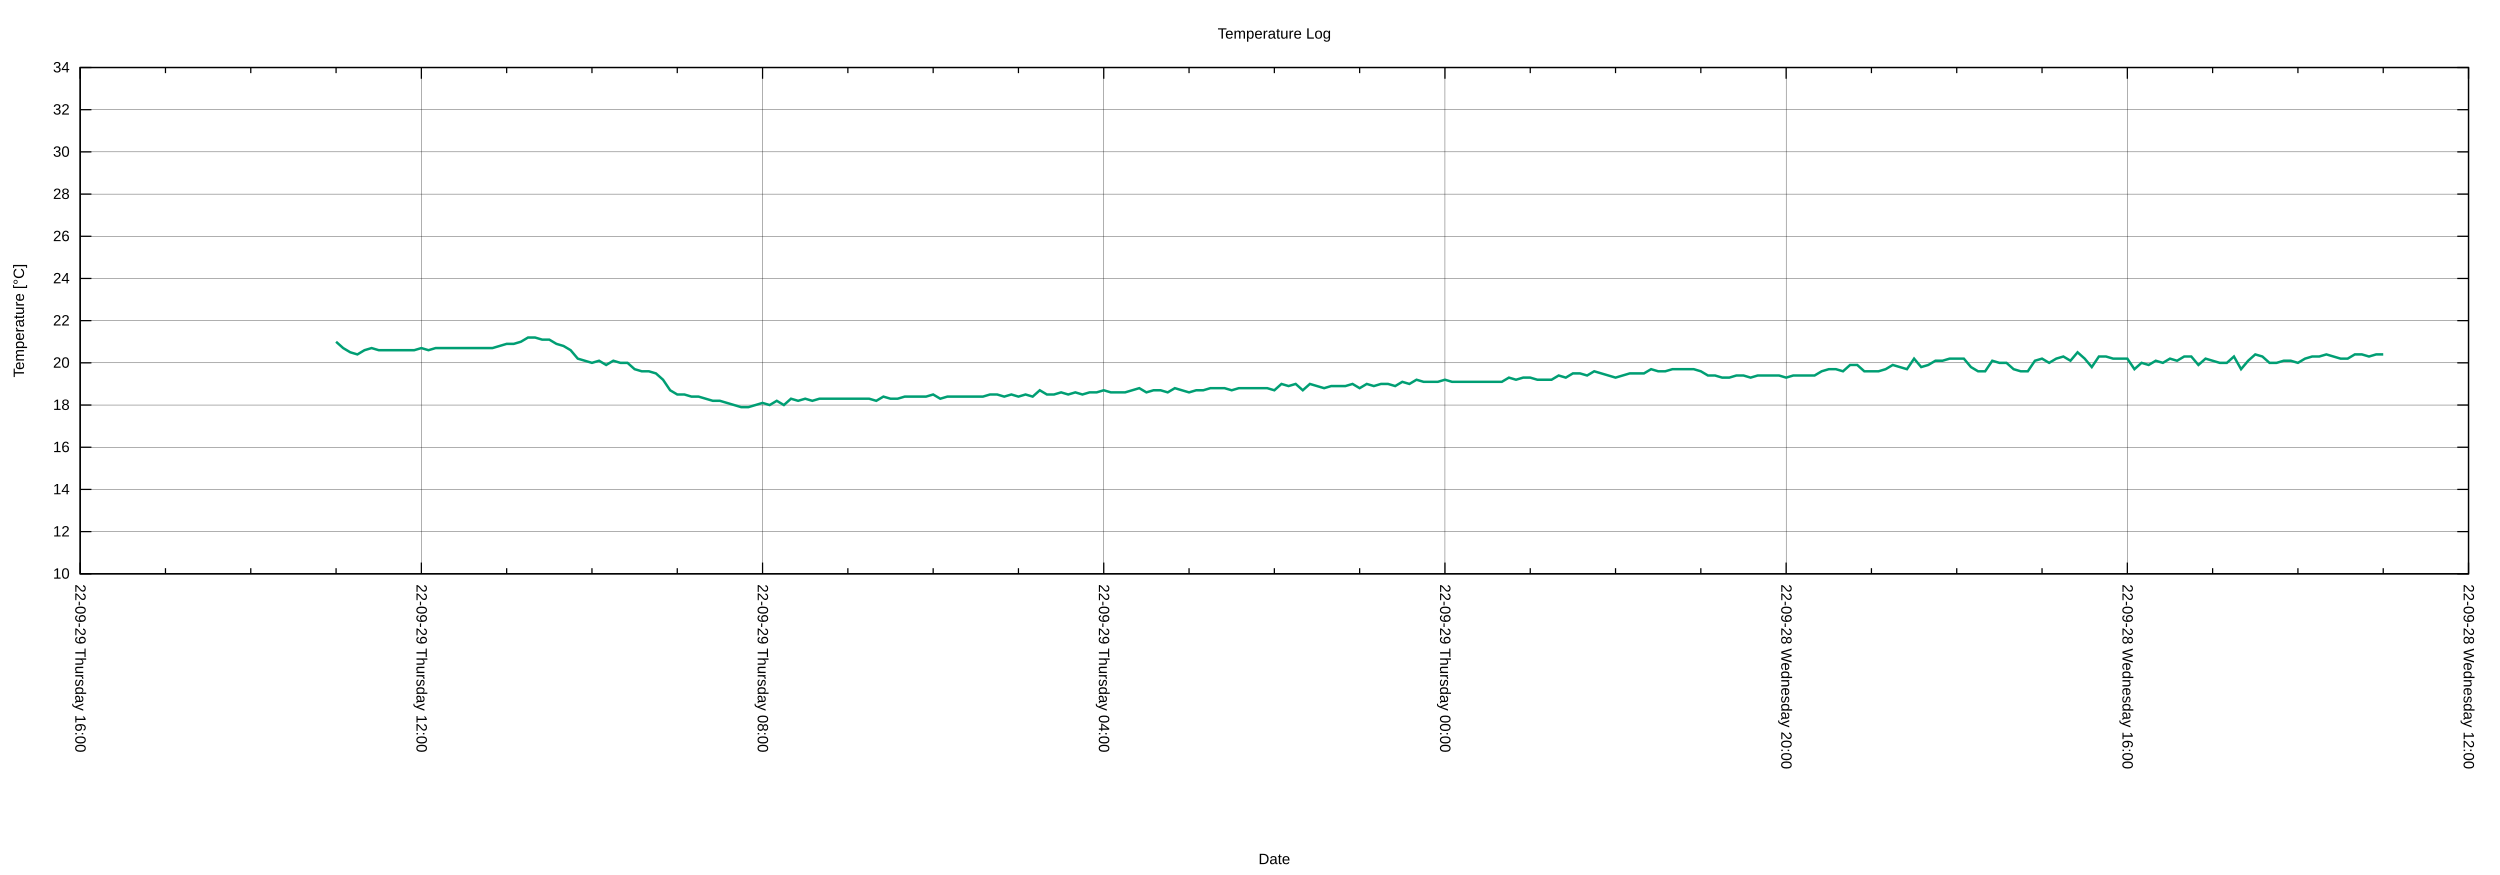
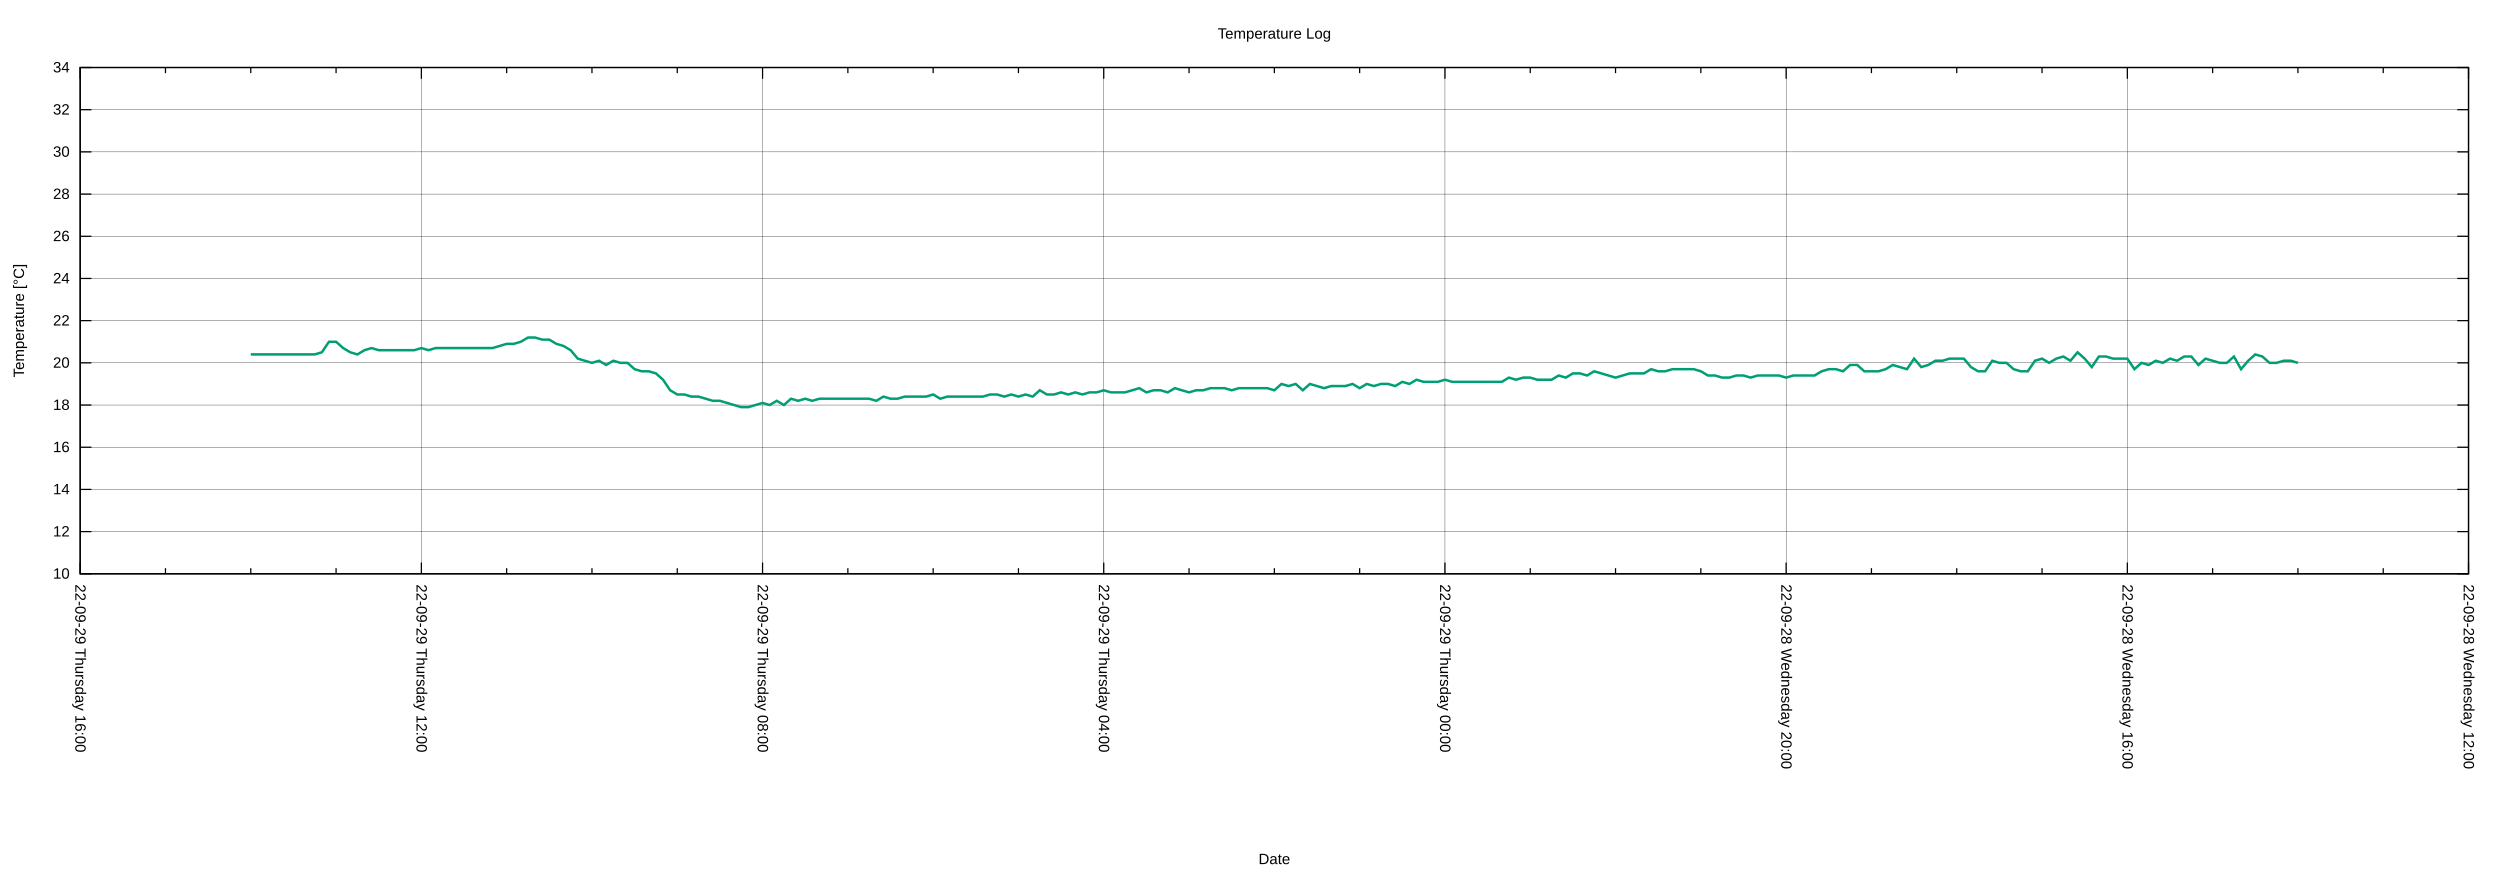
<svg xmlns="http://www.w3.org/2000/svg" xmlns:xlink="http://www.w3.org/1999/xlink" width="2000" height="700" viewBox="0 0 2000 700">
  <g id="gnuplot_canvas">
    <rect x="0" y="0" width="2000" height="700" fill="none" />
    <defs>
      <circle id="gpDot" r="0.5" stroke-width="0.5" stroke="currentColor" />
      <path id="gpPt0" stroke-width="0.222" stroke="currentColor" d="M-1,0 h2 M0,-1 v2" />
      <path id="gpPt1" stroke-width="0.222" stroke="currentColor" d="M-1,-1 L1,1 M1,-1 L-1,1" />
      <path id="gpPt2" stroke-width="0.222" stroke="currentColor" d="M-1,0 L1,0 M0,-1 L0,1 M-1,-1 L1,1 M-1,1 L1,-1" />
      <rect id="gpPt3" stroke-width="0.222" stroke="currentColor" x="-1" y="-1" width="2" height="2" />
      <rect id="gpPt4" stroke-width="0.222" stroke="currentColor" fill="currentColor" x="-1" y="-1" width="2" height="2" />
      <circle id="gpPt5" stroke-width="0.222" stroke="currentColor" cx="0" cy="0" r="1" />
      <use xlink:href="#gpPt5" id="gpPt6" fill="currentColor" stroke="none" />
      <path id="gpPt7" stroke-width="0.222" stroke="currentColor" d="M0,-1.33 L-1.33,0.67 L1.33,0.67 z" />
      <use xlink:href="#gpPt7" id="gpPt8" fill="currentColor" stroke="none" />
      <use xlink:href="#gpPt7" id="gpPt9" stroke="currentColor" transform="rotate(180)" />
      <use xlink:href="#gpPt9" id="gpPt10" fill="currentColor" stroke="none" />
      <use xlink:href="#gpPt3" id="gpPt11" stroke="currentColor" transform="rotate(45)" />
      <use xlink:href="#gpPt11" id="gpPt12" fill="currentColor" stroke="none" />
      <path id="gpPt13" stroke-width="0.222" stroke="currentColor" d="M0,1.330 L1.265,0.411 L0.782,-1.067 L-0.782,-1.076 L-1.265,0.411 z" />
      <use xlink:href="#gpPt13" id="gpPt14" fill="currentColor" stroke="none" />
      <filter id="textbox" filterUnits="objectBoundingBox" x="0" y="0" height="1" width="1">
        <feFlood flood-color="white" flood-opacity="1" result="bgnd" />
        <feComposite in="SourceGraphic" in2="bgnd" operator="atop" />
      </filter>
      <filter id="greybox" filterUnits="objectBoundingBox" x="0" y="0" height="1" width="1">
        <feFlood flood-color="lightgrey" flood-opacity="1" result="grey" />
        <feComposite in="SourceGraphic" in2="grey" operator="atop" />
      </filter>
    </defs>
    <g fill="none" color="white" stroke="currentColor" stroke-width="1.00" stroke-linecap="butt" stroke-linejoin="miter">
</g>
    <g fill="none" color="black" stroke="currentColor" stroke-width="1.00" stroke-linecap="butt" stroke-linejoin="miter">
</g>
    <g fill="none" color="black" stroke="black" stroke-width="0.25" stroke-linecap="butt" stroke-linejoin="miter">
</g>
    <g fill="none" color="black" stroke="currentColor" stroke-width="0.25" stroke-linecap="butt" stroke-linejoin="miter">
      <path stroke="black" class="gridline" d="M64.14,459.04 L1974.82,459.04  " />
    </g>
    <g fill="none" color="black" stroke="black" stroke-width="1.00" stroke-linecap="butt" stroke-linejoin="miter">
</g>
    <g fill="none" color="black" stroke="currentColor" stroke-width="1.00" stroke-linecap="butt" stroke-linejoin="miter">
      <path stroke="black" d="M64.14,459.04 L73.14,459.04 M1974.82,459.04 L1965.82,459.04  " />
      <g transform="translate(55.75,462.94)" stroke="none" fill="black" font-family="Arial" font-size="12.00" text-anchor="end">
        <text>
          <tspan font-family="Arial"> 10</tspan>
        </text>
      </g>
    </g>
    <g fill="none" color="black" stroke="currentColor" stroke-width="1.00" stroke-linecap="butt" stroke-linejoin="miter">
</g>
    <g fill="none" color="black" stroke="black" stroke-width="0.25" stroke-linecap="butt" stroke-linejoin="miter">
</g>
    <g fill="none" color="black" stroke="currentColor" stroke-width="0.25" stroke-linecap="butt" stroke-linejoin="miter">
      <path stroke="black" class="gridline" d="M64.14,425.29 L1974.82,425.29  " />
    </g>
    <g fill="none" color="black" stroke="black" stroke-width="1.00" stroke-linecap="butt" stroke-linejoin="miter">
</g>
    <g fill="none" color="black" stroke="currentColor" stroke-width="1.00" stroke-linecap="butt" stroke-linejoin="miter">
      <path stroke="black" d="M64.14,425.29 L73.14,425.29 M1974.82,425.29 L1965.82,425.29  " />
      <g transform="translate(55.75,429.19)" stroke="none" fill="black" font-family="Arial" font-size="12.00" text-anchor="end">
        <text>
          <tspan font-family="Arial"> 12</tspan>
        </text>
      </g>
    </g>
    <g fill="none" color="black" stroke="currentColor" stroke-width="1.00" stroke-linecap="butt" stroke-linejoin="miter">
</g>
    <g fill="none" color="black" stroke="black" stroke-width="0.25" stroke-linecap="butt" stroke-linejoin="miter">
</g>
    <g fill="none" color="black" stroke="currentColor" stroke-width="0.25" stroke-linecap="butt" stroke-linejoin="miter">
      <path stroke="black" class="gridline" d="M64.14,391.53 L1974.82,391.53  " />
    </g>
    <g fill="none" color="black" stroke="black" stroke-width="1.00" stroke-linecap="butt" stroke-linejoin="miter">
</g>
    <g fill="none" color="black" stroke="currentColor" stroke-width="1.00" stroke-linecap="butt" stroke-linejoin="miter">
      <path stroke="black" d="M64.14,391.53 L73.14,391.53 M1974.82,391.53 L1965.82,391.53  " />
      <g transform="translate(55.75,395.43)" stroke="none" fill="black" font-family="Arial" font-size="12.00" text-anchor="end">
        <text>
          <tspan font-family="Arial"> 14</tspan>
        </text>
      </g>
    </g>
    <g fill="none" color="black" stroke="currentColor" stroke-width="1.00" stroke-linecap="butt" stroke-linejoin="miter">
</g>
    <g fill="none" color="black" stroke="black" stroke-width="0.25" stroke-linecap="butt" stroke-linejoin="miter">
</g>
    <g fill="none" color="black" stroke="currentColor" stroke-width="0.25" stroke-linecap="butt" stroke-linejoin="miter">
      <path stroke="black" class="gridline" d="M64.14,357.78 L1974.82,357.78  " />
    </g>
    <g fill="none" color="black" stroke="black" stroke-width="1.00" stroke-linecap="butt" stroke-linejoin="miter">
</g>
    <g fill="none" color="black" stroke="currentColor" stroke-width="1.00" stroke-linecap="butt" stroke-linejoin="miter">
      <path stroke="black" d="M64.14,357.78 L73.14,357.78 M1974.82,357.78 L1965.82,357.78  " />
      <g transform="translate(55.75,361.68)" stroke="none" fill="black" font-family="Arial" font-size="12.00" text-anchor="end">
        <text>
          <tspan font-family="Arial"> 16</tspan>
        </text>
      </g>
    </g>
    <g fill="none" color="black" stroke="currentColor" stroke-width="1.00" stroke-linecap="butt" stroke-linejoin="miter">
</g>
    <g fill="none" color="black" stroke="black" stroke-width="0.25" stroke-linecap="butt" stroke-linejoin="miter">
</g>
    <g fill="none" color="black" stroke="currentColor" stroke-width="0.25" stroke-linecap="butt" stroke-linejoin="miter">
      <path stroke="black" class="gridline" d="M64.14,324.03 L1974.82,324.03  " />
    </g>
    <g fill="none" color="black" stroke="black" stroke-width="1.00" stroke-linecap="butt" stroke-linejoin="miter">
</g>
    <g fill="none" color="black" stroke="currentColor" stroke-width="1.00" stroke-linecap="butt" stroke-linejoin="miter">
      <path stroke="black" d="M64.14,324.03 L73.14,324.03 M1974.82,324.03 L1965.82,324.03  " />
      <g transform="translate(55.75,327.93)" stroke="none" fill="black" font-family="Arial" font-size="12.00" text-anchor="end">
        <text>
          <tspan font-family="Arial"> 18</tspan>
        </text>
      </g>
    </g>
    <g fill="none" color="black" stroke="currentColor" stroke-width="1.00" stroke-linecap="butt" stroke-linejoin="miter">
</g>
    <g fill="none" color="black" stroke="black" stroke-width="0.25" stroke-linecap="butt" stroke-linejoin="miter">
</g>
    <g fill="none" color="black" stroke="currentColor" stroke-width="0.25" stroke-linecap="butt" stroke-linejoin="miter">
      <path stroke="black" class="gridline" d="M64.14,290.28 L1974.82,290.28  " />
    </g>
    <g fill="none" color="black" stroke="black" stroke-width="1.00" stroke-linecap="butt" stroke-linejoin="miter">
</g>
    <g fill="none" color="black" stroke="currentColor" stroke-width="1.00" stroke-linecap="butt" stroke-linejoin="miter">
      <path stroke="black" d="M64.14,290.28 L73.14,290.28 M1974.82,290.28 L1965.82,290.28  " />
      <g transform="translate(55.75,294.18)" stroke="none" fill="black" font-family="Arial" font-size="12.00" text-anchor="end">
        <text>
          <tspan font-family="Arial"> 20</tspan>
        </text>
      </g>
    </g>
    <g fill="none" color="black" stroke="currentColor" stroke-width="1.00" stroke-linecap="butt" stroke-linejoin="miter">
</g>
    <g fill="none" color="black" stroke="black" stroke-width="0.25" stroke-linecap="butt" stroke-linejoin="miter">
</g>
    <g fill="none" color="black" stroke="currentColor" stroke-width="0.25" stroke-linecap="butt" stroke-linejoin="miter">
      <path stroke="black" class="gridline" d="M64.14,256.52 L1974.82,256.52  " />
    </g>
    <g fill="none" color="black" stroke="black" stroke-width="1.00" stroke-linecap="butt" stroke-linejoin="miter">
</g>
    <g fill="none" color="black" stroke="currentColor" stroke-width="1.00" stroke-linecap="butt" stroke-linejoin="miter">
      <path stroke="black" d="M64.14,256.52 L73.14,256.52 M1974.82,256.52 L1965.82,256.52  " />
      <g transform="translate(55.75,260.42)" stroke="none" fill="black" font-family="Arial" font-size="12.00" text-anchor="end">
        <text>
          <tspan font-family="Arial"> 22</tspan>
        </text>
      </g>
    </g>
    <g fill="none" color="black" stroke="currentColor" stroke-width="1.00" stroke-linecap="butt" stroke-linejoin="miter">
</g>
    <g fill="none" color="black" stroke="black" stroke-width="0.25" stroke-linecap="butt" stroke-linejoin="miter">
</g>
    <g fill="none" color="black" stroke="currentColor" stroke-width="0.25" stroke-linecap="butt" stroke-linejoin="miter">
      <path stroke="black" class="gridline" d="M64.14,222.77 L1974.82,222.77  " />
    </g>
    <g fill="none" color="black" stroke="black" stroke-width="1.00" stroke-linecap="butt" stroke-linejoin="miter">
</g>
    <g fill="none" color="black" stroke="currentColor" stroke-width="1.00" stroke-linecap="butt" stroke-linejoin="miter">
      <path stroke="black" d="M64.14,222.77 L73.14,222.77 M1974.82,222.77 L1965.82,222.77  " />
      <g transform="translate(55.75,226.67)" stroke="none" fill="black" font-family="Arial" font-size="12.00" text-anchor="end">
        <text>
          <tspan font-family="Arial"> 24</tspan>
        </text>
      </g>
    </g>
    <g fill="none" color="black" stroke="currentColor" stroke-width="1.00" stroke-linecap="butt" stroke-linejoin="miter">
</g>
    <g fill="none" color="black" stroke="black" stroke-width="0.25" stroke-linecap="butt" stroke-linejoin="miter">
</g>
    <g fill="none" color="black" stroke="currentColor" stroke-width="0.25" stroke-linecap="butt" stroke-linejoin="miter">
      <path stroke="black" class="gridline" d="M64.14,189.02 L1974.82,189.02  " />
    </g>
    <g fill="none" color="black" stroke="black" stroke-width="1.00" stroke-linecap="butt" stroke-linejoin="miter">
</g>
    <g fill="none" color="black" stroke="currentColor" stroke-width="1.00" stroke-linecap="butt" stroke-linejoin="miter">
      <path stroke="black" d="M64.14,189.02 L73.14,189.02 M1974.82,189.02 L1965.82,189.02  " />
      <g transform="translate(55.75,192.92)" stroke="none" fill="black" font-family="Arial" font-size="12.00" text-anchor="end">
        <text>
          <tspan font-family="Arial"> 26</tspan>
        </text>
      </g>
    </g>
    <g fill="none" color="black" stroke="currentColor" stroke-width="1.00" stroke-linecap="butt" stroke-linejoin="miter">
</g>
    <g fill="none" color="black" stroke="black" stroke-width="0.25" stroke-linecap="butt" stroke-linejoin="miter">
</g>
    <g fill="none" color="black" stroke="currentColor" stroke-width="0.25" stroke-linecap="butt" stroke-linejoin="miter">
      <path stroke="black" class="gridline" d="M64.14,155.27 L1974.82,155.27  " />
    </g>
    <g fill="none" color="black" stroke="black" stroke-width="1.00" stroke-linecap="butt" stroke-linejoin="miter">
</g>
    <g fill="none" color="black" stroke="currentColor" stroke-width="1.00" stroke-linecap="butt" stroke-linejoin="miter">
      <path stroke="black" d="M64.14,155.27 L73.14,155.27 M1974.82,155.27 L1965.82,155.27  " />
      <g transform="translate(55.75,159.17)" stroke="none" fill="black" font-family="Arial" font-size="12.00" text-anchor="end">
        <text>
          <tspan font-family="Arial"> 28</tspan>
        </text>
      </g>
    </g>
    <g fill="none" color="black" stroke="currentColor" stroke-width="1.00" stroke-linecap="butt" stroke-linejoin="miter">
</g>
    <g fill="none" color="black" stroke="black" stroke-width="0.25" stroke-linecap="butt" stroke-linejoin="miter">
</g>
    <g fill="none" color="black" stroke="currentColor" stroke-width="0.25" stroke-linecap="butt" stroke-linejoin="miter">
      <path stroke="black" class="gridline" d="M64.14,121.51 L1974.82,121.51  " />
    </g>
    <g fill="none" color="black" stroke="black" stroke-width="1.00" stroke-linecap="butt" stroke-linejoin="miter">
</g>
    <g fill="none" color="black" stroke="currentColor" stroke-width="1.00" stroke-linecap="butt" stroke-linejoin="miter">
      <path stroke="black" d="M64.14,121.51 L73.14,121.51 M1974.82,121.51 L1965.82,121.51  " />
      <g transform="translate(55.75,125.41)" stroke="none" fill="black" font-family="Arial" font-size="12.00" text-anchor="end">
        <text>
          <tspan font-family="Arial"> 30</tspan>
        </text>
      </g>
    </g>
    <g fill="none" color="black" stroke="currentColor" stroke-width="1.00" stroke-linecap="butt" stroke-linejoin="miter">
</g>
    <g fill="none" color="black" stroke="black" stroke-width="0.25" stroke-linecap="butt" stroke-linejoin="miter">
</g>
    <g fill="none" color="black" stroke="currentColor" stroke-width="0.25" stroke-linecap="butt" stroke-linejoin="miter">
      <path stroke="black" class="gridline" d="M64.14,87.76 L1974.82,87.76  " />
    </g>
    <g fill="none" color="black" stroke="black" stroke-width="1.00" stroke-linecap="butt" stroke-linejoin="miter">
</g>
    <g fill="none" color="black" stroke="currentColor" stroke-width="1.00" stroke-linecap="butt" stroke-linejoin="miter">
      <path stroke="black" d="M64.14,87.76 L73.14,87.76 M1974.82,87.76 L1965.82,87.76  " />
      <g transform="translate(55.75,91.66)" stroke="none" fill="black" font-family="Arial" font-size="12.00" text-anchor="end">
        <text>
          <tspan font-family="Arial"> 32</tspan>
        </text>
      </g>
    </g>
    <g fill="none" color="black" stroke="currentColor" stroke-width="1.00" stroke-linecap="butt" stroke-linejoin="miter">
</g>
    <g fill="none" color="black" stroke="black" stroke-width="0.25" stroke-linecap="butt" stroke-linejoin="miter">
</g>
    <g fill="none" color="black" stroke="currentColor" stroke-width="0.25" stroke-linecap="butt" stroke-linejoin="miter">
      <path stroke="black" class="gridline" d="M64.14,54.01 L1974.82,54.01  " />
    </g>
    <g fill="none" color="black" stroke="black" stroke-width="1.00" stroke-linecap="butt" stroke-linejoin="miter">
</g>
    <g fill="none" color="black" stroke="currentColor" stroke-width="1.00" stroke-linecap="butt" stroke-linejoin="miter">
      <path stroke="black" d="M64.14,54.01 L73.14,54.01 M1974.82,54.01 L1965.82,54.01  " />
      <g transform="translate(55.75,57.91)" stroke="none" fill="black" font-family="Arial" font-size="12.00" text-anchor="end">
        <text>
          <tspan font-family="Arial"> 34</tspan>
        </text>
      </g>
    </g>
    <g fill="none" color="black" stroke="currentColor" stroke-width="1.00" stroke-linecap="butt" stroke-linejoin="miter">
</g>
    <g fill="none" color="black" stroke="black" stroke-width="0.25" stroke-linecap="butt" stroke-linejoin="miter">
</g>
    <g fill="none" color="black" stroke="currentColor" stroke-width="0.25" stroke-linecap="butt" stroke-linejoin="miter">
      <path stroke="black" class="gridline" d="M1974.82,459.04 L1974.82,54.01  " />
    </g>
    <g fill="none" color="black" stroke="black" stroke-width="1.00" stroke-linecap="butt" stroke-linejoin="miter">
</g>
    <g fill="none" color="black" stroke="currentColor" stroke-width="1.00" stroke-linecap="butt" stroke-linejoin="miter">
      <path stroke="black" d="M1974.82,459.04 L1974.82,450.04 M1974.82,54.01 L1974.82,63.01  " />
      <g transform="translate(1970.92,467.43) rotate(90)" stroke="none" fill="black" font-family="Arial" font-size="12.00" text-anchor="start">
        <text>
          <tspan font-family="Arial">22-09-28 Wednesday 12:00</tspan>
        </text>
      </g>
    </g>
    <g fill="none" color="black" stroke="currentColor" stroke-width="1.00" stroke-linecap="butt" stroke-linejoin="miter">
      <path stroke="black" d="M1906.58,459.04 L1906.58,454.54 M1906.58,54.01 L1906.58,58.51 M1838.34,459.04 L1838.34,454.54 M1838.34,54.01 L1838.34,58.51   M1770.10,459.04 L1770.10,454.54 M1770.10,54.01 L1770.10,58.51  " />
    </g>
    <g fill="none" color="black" stroke="black" stroke-width="0.25" stroke-linecap="butt" stroke-linejoin="miter">
</g>
    <g fill="none" color="black" stroke="currentColor" stroke-width="0.25" stroke-linecap="butt" stroke-linejoin="miter">
      <path stroke="black" class="gridline" d="M1701.87,459.04 L1701.87,54.01  " />
    </g>
    <g fill="none" color="black" stroke="black" stroke-width="1.00" stroke-linecap="butt" stroke-linejoin="miter">
</g>
    <g fill="none" color="black" stroke="currentColor" stroke-width="1.00" stroke-linecap="butt" stroke-linejoin="miter">
      <path stroke="black" d="M1701.87,459.04 L1701.87,450.04 M1701.87,54.01 L1701.87,63.01  " />
      <g transform="translate(1697.97,467.43) rotate(90)" stroke="none" fill="black" font-family="Arial" font-size="12.00" text-anchor="start">
        <text>
          <tspan font-family="Arial">22-09-28 Wednesday 16:00</tspan>
        </text>
      </g>
    </g>
    <g fill="none" color="black" stroke="currentColor" stroke-width="1.00" stroke-linecap="butt" stroke-linejoin="miter">
      <path stroke="black" d="M1633.63,459.04 L1633.63,454.54 M1633.63,54.01 L1633.63,58.51 M1565.39,459.04 L1565.39,454.54 M1565.39,54.01 L1565.39,58.51   M1497.15,459.04 L1497.15,454.54 M1497.15,54.01 L1497.15,58.51  " />
    </g>
    <g fill="none" color="black" stroke="black" stroke-width="0.25" stroke-linecap="butt" stroke-linejoin="miter">
</g>
    <g fill="none" color="black" stroke="currentColor" stroke-width="0.25" stroke-linecap="butt" stroke-linejoin="miter">
      <path stroke="black" class="gridline" d="M1428.91,459.04 L1428.91,54.01  " />
    </g>
    <g fill="none" color="black" stroke="black" stroke-width="1.00" stroke-linecap="butt" stroke-linejoin="miter">
</g>
    <g fill="none" color="black" stroke="currentColor" stroke-width="1.00" stroke-linecap="butt" stroke-linejoin="miter">
      <path stroke="black" d="M1428.91,459.04 L1428.91,450.04 M1428.91,54.01 L1428.91,63.01  " />
      <g transform="translate(1425.01,467.43) rotate(90)" stroke="none" fill="black" font-family="Arial" font-size="12.00" text-anchor="start">
        <text>
          <tspan font-family="Arial">22-09-28 Wednesday 20:00</tspan>
        </text>
      </g>
    </g>
    <g fill="none" color="black" stroke="currentColor" stroke-width="1.00" stroke-linecap="butt" stroke-linejoin="miter">
      <path stroke="black" d="M1360.67,459.04 L1360.67,454.54 M1360.67,54.01 L1360.67,58.51 M1292.43,459.04 L1292.43,454.54 M1292.43,54.01 L1292.43,58.51   M1224.20,459.04 L1224.20,454.54 M1224.20,54.01 L1224.20,58.51  " />
    </g>
    <g fill="none" color="black" stroke="black" stroke-width="0.25" stroke-linecap="butt" stroke-linejoin="miter">
</g>
    <g fill="none" color="black" stroke="currentColor" stroke-width="0.25" stroke-linecap="butt" stroke-linejoin="miter">
      <path stroke="black" class="gridline" d="M1155.96,459.04 L1155.96,54.01  " />
    </g>
    <g fill="none" color="black" stroke="black" stroke-width="1.00" stroke-linecap="butt" stroke-linejoin="miter">
</g>
    <g fill="none" color="black" stroke="currentColor" stroke-width="1.00" stroke-linecap="butt" stroke-linejoin="miter">
      <path stroke="black" d="M1155.96,459.04 L1155.96,450.04 M1155.96,54.01 L1155.96,63.01  " />
      <g transform="translate(1152.06,467.43) rotate(90)" stroke="none" fill="black" font-family="Arial" font-size="12.00" text-anchor="start">
        <text>
          <tspan font-family="Arial">22-09-29 Thursday 00:00</tspan>
        </text>
      </g>
    </g>
    <g fill="none" color="black" stroke="currentColor" stroke-width="1.00" stroke-linecap="butt" stroke-linejoin="miter">
      <path stroke="black" d="M1087.72,459.04 L1087.72,454.54 M1087.72,54.01 L1087.72,58.51 M1019.48,459.04 L1019.48,454.54 M1019.48,54.01 L1019.48,58.51   M951.24,459.04 L951.24,454.54 M951.24,54.01 L951.24,58.51  " />
    </g>
    <g fill="none" color="black" stroke="black" stroke-width="0.25" stroke-linecap="butt" stroke-linejoin="miter">
</g>
    <g fill="none" color="black" stroke="currentColor" stroke-width="0.25" stroke-linecap="butt" stroke-linejoin="miter">
      <path stroke="black" class="gridline" d="M883.00,459.04 L883.00,54.01  " />
    </g>
    <g fill="none" color="black" stroke="black" stroke-width="1.00" stroke-linecap="butt" stroke-linejoin="miter">
</g>
    <g fill="none" color="black" stroke="currentColor" stroke-width="1.00" stroke-linecap="butt" stroke-linejoin="miter">
      <path stroke="black" d="M883.00,459.04 L883.00,450.04 M883.00,54.01 L883.00,63.01  " />
      <g transform="translate(879.10,467.43) rotate(90)" stroke="none" fill="black" font-family="Arial" font-size="12.00" text-anchor="start">
        <text>
          <tspan font-family="Arial">22-09-29 Thursday 04:00</tspan>
        </text>
      </g>
    </g>
    <g fill="none" color="black" stroke="currentColor" stroke-width="1.00" stroke-linecap="butt" stroke-linejoin="miter">
      <path stroke="black" d="M814.76,459.04 L814.76,454.54 M814.76,54.01 L814.76,58.51 M746.53,459.04 L746.53,454.54 M746.53,54.01 L746.53,58.51   M678.29,459.04 L678.29,454.54 M678.29,54.01 L678.29,58.51  " />
    </g>
    <g fill="none" color="black" stroke="black" stroke-width="0.25" stroke-linecap="butt" stroke-linejoin="miter">
</g>
    <g fill="none" color="black" stroke="currentColor" stroke-width="0.25" stroke-linecap="butt" stroke-linejoin="miter">
      <path stroke="black" class="gridline" d="M610.05,459.04 L610.05,54.01  " />
    </g>
    <g fill="none" color="black" stroke="black" stroke-width="1.00" stroke-linecap="butt" stroke-linejoin="miter">
</g>
    <g fill="none" color="black" stroke="currentColor" stroke-width="1.00" stroke-linecap="butt" stroke-linejoin="miter">
      <path stroke="black" d="M610.05,459.04 L610.05,450.04 M610.05,54.01 L610.05,63.01  " />
      <g transform="translate(606.15,467.43) rotate(90)" stroke="none" fill="black" font-family="Arial" font-size="12.00" text-anchor="start">
        <text>
          <tspan font-family="Arial">22-09-29 Thursday 08:00</tspan>
        </text>
      </g>
    </g>
    <g fill="none" color="black" stroke="currentColor" stroke-width="1.00" stroke-linecap="butt" stroke-linejoin="miter">
      <path stroke="black" d="M541.81,459.04 L541.81,454.54 M541.81,54.01 L541.81,58.51 M473.57,459.04 L473.57,454.54 M473.57,54.01 L473.57,58.51   M405.33,459.04 L405.33,454.54 M405.33,54.01 L405.33,58.51  " />
    </g>
    <g fill="none" color="black" stroke="black" stroke-width="0.25" stroke-linecap="butt" stroke-linejoin="miter">
</g>
    <g fill="none" color="black" stroke="currentColor" stroke-width="0.25" stroke-linecap="butt" stroke-linejoin="miter">
      <path stroke="black" class="gridline" d="M337.09,459.04 L337.09,54.01  " />
    </g>
    <g fill="none" color="black" stroke="black" stroke-width="1.00" stroke-linecap="butt" stroke-linejoin="miter">
</g>
    <g fill="none" color="black" stroke="currentColor" stroke-width="1.00" stroke-linecap="butt" stroke-linejoin="miter">
      <path stroke="black" d="M337.09,459.04 L337.09,450.04 M337.09,54.01 L337.09,63.01  " />
      <g transform="translate(333.19,467.43) rotate(90)" stroke="none" fill="black" font-family="Arial" font-size="12.00" text-anchor="start">
        <text>
          <tspan font-family="Arial">22-09-29 Thursday 12:00</tspan>
        </text>
      </g>
    </g>
    <g fill="none" color="black" stroke="currentColor" stroke-width="1.00" stroke-linecap="butt" stroke-linejoin="miter">
      <path stroke="black" d="M268.86,459.04 L268.86,454.54 M268.86,54.01 L268.86,58.51 M200.62,459.04 L200.62,454.54 M200.62,54.01 L200.62,58.51   M132.38,459.04 L132.38,454.54 M132.38,54.01 L132.38,58.51  " />
    </g>
    <g fill="none" color="black" stroke="black" stroke-width="0.25" stroke-linecap="butt" stroke-linejoin="miter">
</g>
    <g fill="none" color="black" stroke="currentColor" stroke-width="0.25" stroke-linecap="butt" stroke-linejoin="miter">
      <path stroke="black" class="gridline" d="M64.14,459.04 L64.14,54.01  " />
    </g>
    <g fill="none" color="black" stroke="black" stroke-width="1.00" stroke-linecap="butt" stroke-linejoin="miter">
</g>
    <g fill="none" color="black" stroke="currentColor" stroke-width="1.00" stroke-linecap="butt" stroke-linejoin="miter">
      <path stroke="black" d="M64.14,459.04 L64.14,450.04 M64.14,54.01 L64.14,63.01  " />
      <g transform="translate(60.24,467.43) rotate(90)" stroke="none" fill="black" font-family="Arial" font-size="12.00" text-anchor="start">
        <text>
          <tspan font-family="Arial">22-09-29 Thursday 16:00</tspan>
        </text>
      </g>
    </g>
    <g fill="none" color="black" stroke="currentColor" stroke-width="1.00" stroke-linecap="butt" stroke-linejoin="miter">
</g>
    <g fill="none" color="black" stroke="currentColor" stroke-width="1.00" stroke-linecap="butt" stroke-linejoin="miter">
      <path stroke="black" d="M64.14,54.01 L64.14,459.04 L1974.82,459.04 L1974.82,54.01 L64.14,54.01 Z  " />
    </g>
    <g fill="none" color="black" stroke="currentColor" stroke-width="1.00" stroke-linecap="butt" stroke-linejoin="miter">
      <g transform="translate(19.18,256.53) rotate(270)" stroke="none" fill="black" font-family="Arial" font-size="12.00" text-anchor="middle">
        <text>
          <tspan font-family="Arial">Temperature [°C]</tspan>
        </text>
      </g>
    </g>
    <g fill="none" color="black" stroke="currentColor" stroke-width="1.00" stroke-linecap="butt" stroke-linejoin="miter">
      <g transform="translate(1019.48,691.30)" stroke="none" fill="black" font-family="Arial" font-size="12.00" text-anchor="middle">
        <text>
          <tspan font-family="Arial">Date</tspan>
        </text>
      </g>
    </g>
    <g fill="none" color="black" stroke="currentColor" stroke-width="1.00" stroke-linecap="butt" stroke-linejoin="miter">
</g>
    <g id="gnuplot_plot_1">
      <g fill="none" color="white" stroke="currentColor" stroke-width="2.00" stroke-linecap="butt" stroke-linejoin="miter">
</g>
      <g fill="none" color="black" stroke="currentColor" stroke-width="2.00" stroke-linecap="butt" stroke-linejoin="miter">
-         <path stroke="rgb(  0, 158, 115)" d="M268.86,273.40 L274.54,278.46 L280.23,281.84 L285.92,283.53 L291.60,280.15 L297.29,278.46 L302.98,280.15 L308.66,280.15   L314.35,280.15 L320.03,280.15 L325.72,280.15 L331.41,280.15 L337.09,278.46 L342.78,280.15 L348.47,278.46 L354.15,278.46   L359.84,278.46 L365.53,278.46 L371.21,278.46 L376.90,278.46 L382.59,278.46 L388.27,278.46 L393.96,278.46 L399.65,276.78   L405.33,275.09 L411.02,275.09 L416.71,273.40 L422.39,270.03 L428.08,270.03 L433.77,271.71 L439.45,271.71 L445.14,275.09   L450.83,276.78 L456.51,280.15 L462.20,286.90 L467.88,288.59 L473.57,290.28 L479.26,288.59 L484.94,291.97 L490.63,288.59   L496.32,290.28 L502.00,290.28 L507.69,295.34 L513.38,297.03 L519.06,297.03 L524.75,298.72 L530.44,303.78 L536.12,312.22   L541.81,315.59 L547.50,315.59 L553.18,317.28 L558.87,317.28 L564.56,318.97 L570.24,320.65 L575.93,320.65 L581.62,322.34   L587.30,324.03 L592.99,325.72 L598.68,325.72 L604.36,324.03 L610.05,322.34 L615.74,324.03 L621.42,320.65 L627.11,324.03   L632.79,318.97 L638.48,320.65 L644.17,318.97 L649.85,320.65 L655.54,318.97 L661.23,318.97 L666.91,318.97 L672.60,318.97   L678.29,318.97 L683.97,318.97 L689.66,318.97 L695.35,318.97 L701.03,320.65 L706.72,317.28 L712.41,318.97 L718.09,318.97   L723.78,317.28 L729.47,317.28 L735.15,317.28 L740.84,317.28 L746.53,315.59 L752.21,318.97 L757.90,317.28 L763.59,317.28   L769.27,317.28 L774.96,317.28 L780.65,317.28 L786.33,317.28 L792.02,315.59 L797.70,315.59 L803.39,317.28 L809.08,315.59   L814.76,317.28 L820.45,315.59 L826.14,317.28 L831.82,312.22 L837.51,315.59 L843.20,315.59 L848.88,313.90 L854.57,315.59   L860.26,313.90 L865.94,315.59 L871.63,313.90 L877.32,313.90 L883.00,312.22 L888.69,313.90 L894.38,313.90 L900.06,313.90   L905.75,312.22 L911.44,310.53 L917.12,313.90 L922.81,312.22 L928.50,312.22 L934.18,313.90 L939.87,310.53 L945.55,312.22   L951.24,313.90 L956.93,312.22 L962.61,312.22 L968.30,310.53 L973.99,310.53 L979.67,310.53 L985.36,312.22 L991.05,310.53   L996.73,310.53 L1002.42,310.53 L1008.11,310.53 L1013.79,310.53 L1019.48,312.22 L1025.17,307.15 L1030.85,308.84 L1036.54,307.15   L1042.23,312.22 L1047.91,307.15 L1053.60,308.84 L1059.29,310.53 L1064.97,308.84 L1070.66,308.84 L1076.35,308.84 L1082.03,307.15   L1087.72,310.53 L1093.41,307.15 L1099.09,308.84 L1104.78,307.15 L1110.46,307.15 L1116.15,308.84 L1121.84,305.47 L1127.52,307.15   L1133.21,303.78 L1138.90,305.47 L1144.58,305.47 L1150.27,305.47 L1155.96,303.78 L1161.64,305.47 L1167.33,305.47 L1173.02,305.47   L1178.70,305.47 L1184.39,305.47 L1190.08,305.47 L1195.76,305.47 L1201.45,305.47 L1207.14,302.09 L1212.82,303.78 L1218.51,302.09   L1224.20,302.09 L1229.88,303.78 L1235.57,303.78 L1241.26,303.78 L1246.94,300.40 L1252.63,302.09 L1258.32,298.72 L1264.00,298.72   L1269.69,300.40 L1275.37,297.03 L1281.06,298.72 L1286.75,300.40 L1292.43,302.09 L1298.12,300.40 L1303.81,298.72 L1309.49,298.72   L1315.18,298.72 L1320.87,295.34 L1326.55,297.03 L1332.24,297.03 L1337.93,295.34 L1343.61,295.34 L1349.30,295.34 L1354.99,295.34   L1360.67,297.03 L1366.36,300.40 L1372.05,300.40 L1377.73,302.09 L1383.42,302.09 L1389.11,300.40 L1394.79,300.40 L1400.48,302.09   L1406.17,300.40 L1411.85,300.40 L1417.54,300.40 L1423.22,300.40 L1428.91,302.09 L1434.60,300.40 L1440.28,300.40 L1445.97,300.40   L1451.66,300.40 L1457.34,297.03 L1463.03,295.34 L1468.72,295.34 L1474.40,297.03 L1480.09,291.97 L1485.78,291.97 L1491.46,297.03   L1497.15,297.03 L1502.84,297.03 L1508.52,295.34 L1514.21,291.97 L1519.90,293.65 L1525.58,295.34 L1531.27,286.90 L1536.96,293.65   L1542.64,291.97 L1548.33,288.59 L1554.02,288.59 L1559.70,286.90 L1565.39,286.90 L1571.08,286.90 L1576.76,293.65 L1582.45,297.03   L1588.13,297.03 L1593.82,288.59 L1599.51,290.28 L1605.19,290.28 L1610.88,295.34 L1616.57,297.03 L1622.25,297.03 L1627.94,288.59   L1633.63,286.90 L1639.31,290.28 L1645.00,286.90 L1650.69,285.21 L1656.37,288.59 L1662.06,281.84 L1667.75,286.90 L1673.43,293.65   L1679.12,285.21 L1684.81,285.21 L1690.49,286.90 L1696.18,286.90 L1701.87,286.90 L1707.55,295.34 L1713.24,290.28 L1718.93,291.97   L1724.61,288.59 L1730.30,290.28 L1735.99,286.90 L1741.67,288.59 L1747.36,285.21 L1753.04,285.21 L1758.73,291.97 L1764.42,286.90   L1770.10,288.59 L1775.79,290.28 L1781.48,290.28 L1787.16,285.21 L1792.85,295.34 L1798.54,288.59 L1804.22,283.53 L1809.91,285.21   L1815.60,290.28 L1821.28,290.28 L1826.97,288.59 L1832.66,288.59 L1838.34,290.28 L1844.03,286.90 L1849.72,285.21 L1855.40,285.21   L1861.09,283.53 L1866.78,285.21 L1872.46,286.90 L1878.15,286.90 L1883.84,283.53 L1889.52,283.53 L1895.21,285.21 L1900.89,283.53   L1906.58,283.53  " />
+         <path stroke="rgb(  0, 158, 115)" d="M200.62,283.53 L206.30,283.53 L211.99,283.53 L217.68,283.53 L223.36,283.53 L229.05,283.53 L234.74,283.53 L240.42,283.53   L246.11,283.53 L251.80,283.53 L257.48,281.84 L263.17,273.40 L268.86,273.40 L274.54,278.46 L280.23,281.84 L285.92,283.53   L291.60,280.15 L297.29,278.46 L302.98,280.15 L308.66,280.15 L314.35,280.15 L320.03,280.15 L325.72,280.15 L331.41,280.15   L337.09,278.46 L342.78,280.15 L348.47,278.46 L354.15,278.46 L359.84,278.46 L365.53,278.46 L371.21,278.46 L376.90,278.46   L382.59,278.46 L388.27,278.46 L393.96,278.46 L399.65,276.78 L405.33,275.09 L411.02,275.09 L416.71,273.40 L422.39,270.03   L428.08,270.03 L433.77,271.71 L439.45,271.71 L445.14,275.09 L450.83,276.78 L456.51,280.15 L462.20,286.90 L467.88,288.59   L473.57,290.28 L479.26,288.59 L484.94,291.97 L490.63,288.59 L496.32,290.28 L502.00,290.28 L507.69,295.34 L513.38,297.03   L519.06,297.03 L524.75,298.72 L530.44,303.78 L536.12,312.22 L541.81,315.59 L547.50,315.59 L553.18,317.28 L558.87,317.28   L564.56,318.97 L570.24,320.65 L575.93,320.65 L581.62,322.34 L587.30,324.03 L592.99,325.72 L598.68,325.72 L604.36,324.03   L610.05,322.34 L615.74,324.03 L621.42,320.65 L627.11,324.03 L632.79,318.97 L638.48,320.65 L644.17,318.97 L649.85,320.65   L655.54,318.97 L661.23,318.97 L666.91,318.97 L672.60,318.97 L678.29,318.97 L683.97,318.97 L689.66,318.97 L695.35,318.97   L701.03,320.65 L706.72,317.28 L712.41,318.97 L718.09,318.97 L723.78,317.28 L729.47,317.28 L735.15,317.28 L740.84,317.28   L746.53,315.59 L752.21,318.97 L757.90,317.28 L763.59,317.28 L769.27,317.28 L774.96,317.28 L780.65,317.28 L786.33,317.28   L792.02,315.59 L797.70,315.59 L803.39,317.28 L809.08,315.59 L814.76,317.28 L820.45,315.59 L826.14,317.28 L831.82,312.22   L837.51,315.59 L843.20,315.59 L848.88,313.90 L854.57,315.59 L860.26,313.90 L865.94,315.59 L871.63,313.90 L877.32,313.90   L883.00,312.22 L888.69,313.90 L894.38,313.90 L900.06,313.90 L905.75,312.22 L911.44,310.53 L917.12,313.90 L922.81,312.22   L928.50,312.22 L934.18,313.90 L939.87,310.53 L945.55,312.22 L951.24,313.90 L956.93,312.22 L962.61,312.22 L968.30,310.53   L973.99,310.53 L979.67,310.53 L985.36,312.22 L991.05,310.53 L996.73,310.53 L1002.42,310.53 L1008.11,310.53 L1013.79,310.53   L1019.48,312.22 L1025.17,307.15 L1030.85,308.84 L1036.54,307.15 L1042.23,312.22 L1047.91,307.15 L1053.60,308.84 L1059.29,310.53   L1064.97,308.84 L1070.66,308.84 L1076.35,308.84 L1082.03,307.15 L1087.72,310.53 L1093.41,307.15 L1099.09,308.84 L1104.78,307.15   L1110.46,307.15 L1116.15,308.84 L1121.84,305.47 L1127.52,307.15 L1133.21,303.78 L1138.90,305.47 L1144.58,305.47 L1150.27,305.47   L1155.96,303.78 L1161.64,305.47 L1167.33,305.47 L1173.02,305.47 L1178.70,305.47 L1184.39,305.47 L1190.08,305.47 L1195.76,305.47   L1201.45,305.47 L1207.14,302.09 L1212.82,303.78 L1218.51,302.09 L1224.20,302.09 L1229.88,303.78 L1235.57,303.78 L1241.26,303.78   L1246.94,300.40 L1252.63,302.09 L1258.32,298.72 L1264.00,298.72 L1269.69,300.40 L1275.37,297.03 L1281.06,298.72 L1286.75,300.40   L1292.43,302.09 L1298.12,300.40 L1303.81,298.72 L1309.49,298.72 L1315.18,298.72 L1320.87,295.34 L1326.55,297.03 L1332.24,297.03   L1337.93,295.34 L1343.61,295.34 L1349.30,295.34 L1354.99,295.34 L1360.67,297.03 L1366.36,300.40 L1372.05,300.40 L1377.73,302.09   L1383.42,302.09 L1389.11,300.40 L1394.79,300.40 L1400.48,302.09 L1406.17,300.40 L1411.85,300.40 L1417.54,300.40 L1423.22,300.40   L1428.91,302.09 L1434.60,300.40 L1440.28,300.40 L1445.97,300.40 L1451.66,300.40 L1457.34,297.03 L1463.03,295.34 L1468.72,295.34   L1474.40,297.03 L1480.09,291.97 L1485.78,291.97 L1491.46,297.03 L1497.15,297.03 L1502.84,297.03 L1508.52,295.34 L1514.21,291.97   L1519.90,293.65 L1525.58,295.34 L1531.27,286.90 L1536.96,293.65 L1542.64,291.97 L1548.33,288.59 L1554.02,288.59 L1559.70,286.90   L1565.39,286.90 L1571.08,286.90 L1576.76,293.65 L1582.45,297.03 L1588.13,297.03 L1593.82,288.59 L1599.51,290.28 L1605.19,290.28   L1610.88,295.34 L1616.57,297.03 L1622.25,297.03 L1627.94,288.59 L1633.63,286.90 L1639.31,290.28 L1645.00,286.90 L1650.69,285.21   L1656.37,288.59 L1662.06,281.84 L1667.75,286.90 L1673.43,293.65 L1679.12,285.21 L1684.81,285.21 L1690.49,286.90 L1696.18,286.90   L1701.87,286.90 L1707.55,295.34 L1713.24,290.28 L1718.93,291.97 L1724.61,288.59 L1730.30,290.28 L1735.99,286.90 L1741.67,288.59   L1747.36,285.21 L1753.04,285.21 L1758.73,291.97 L1764.42,286.90 L1770.10,288.59 L1775.79,290.28 L1781.48,290.28 L1787.16,285.21   L1792.85,295.34 L1798.54,288.59 L1804.22,283.53 L1809.91,285.21 L1815.60,290.28 L1821.28,290.28 L1826.97,288.59 L1832.66,288.59   L1838.34,290.28  " />
      </g>
    </g>
    <g fill="none" color="black" stroke="currentColor" stroke-width="2.00" stroke-linecap="butt" stroke-linejoin="miter">
</g>
    <g fill="none" color="black" stroke="black" stroke-width="1.00" stroke-linecap="butt" stroke-linejoin="miter">
</g>
    <g fill="none" color="black" stroke="currentColor" stroke-width="1.00" stroke-linecap="butt" stroke-linejoin="miter">
      <path stroke="black" d="M64.14,54.01 L64.14,459.04 L1974.82,459.04 L1974.82,54.01 L64.14,54.01 Z  " />
    </g>
    <g fill="none" color="black" stroke="currentColor" stroke-width="1.00" stroke-linecap="butt" stroke-linejoin="miter">
      <g transform="translate(1019.48,30.91)" stroke="none" fill="black" font-family="Arial" font-size="12.00" text-anchor="middle">
        <text>
          <tspan font-family="Arial">Temperature Log</tspan>
        </text>
      </g>
    </g>
    <g fill="none" color="black" stroke="currentColor" stroke-width="1.00" stroke-linecap="butt" stroke-linejoin="miter">
</g>
  </g>
</svg>
